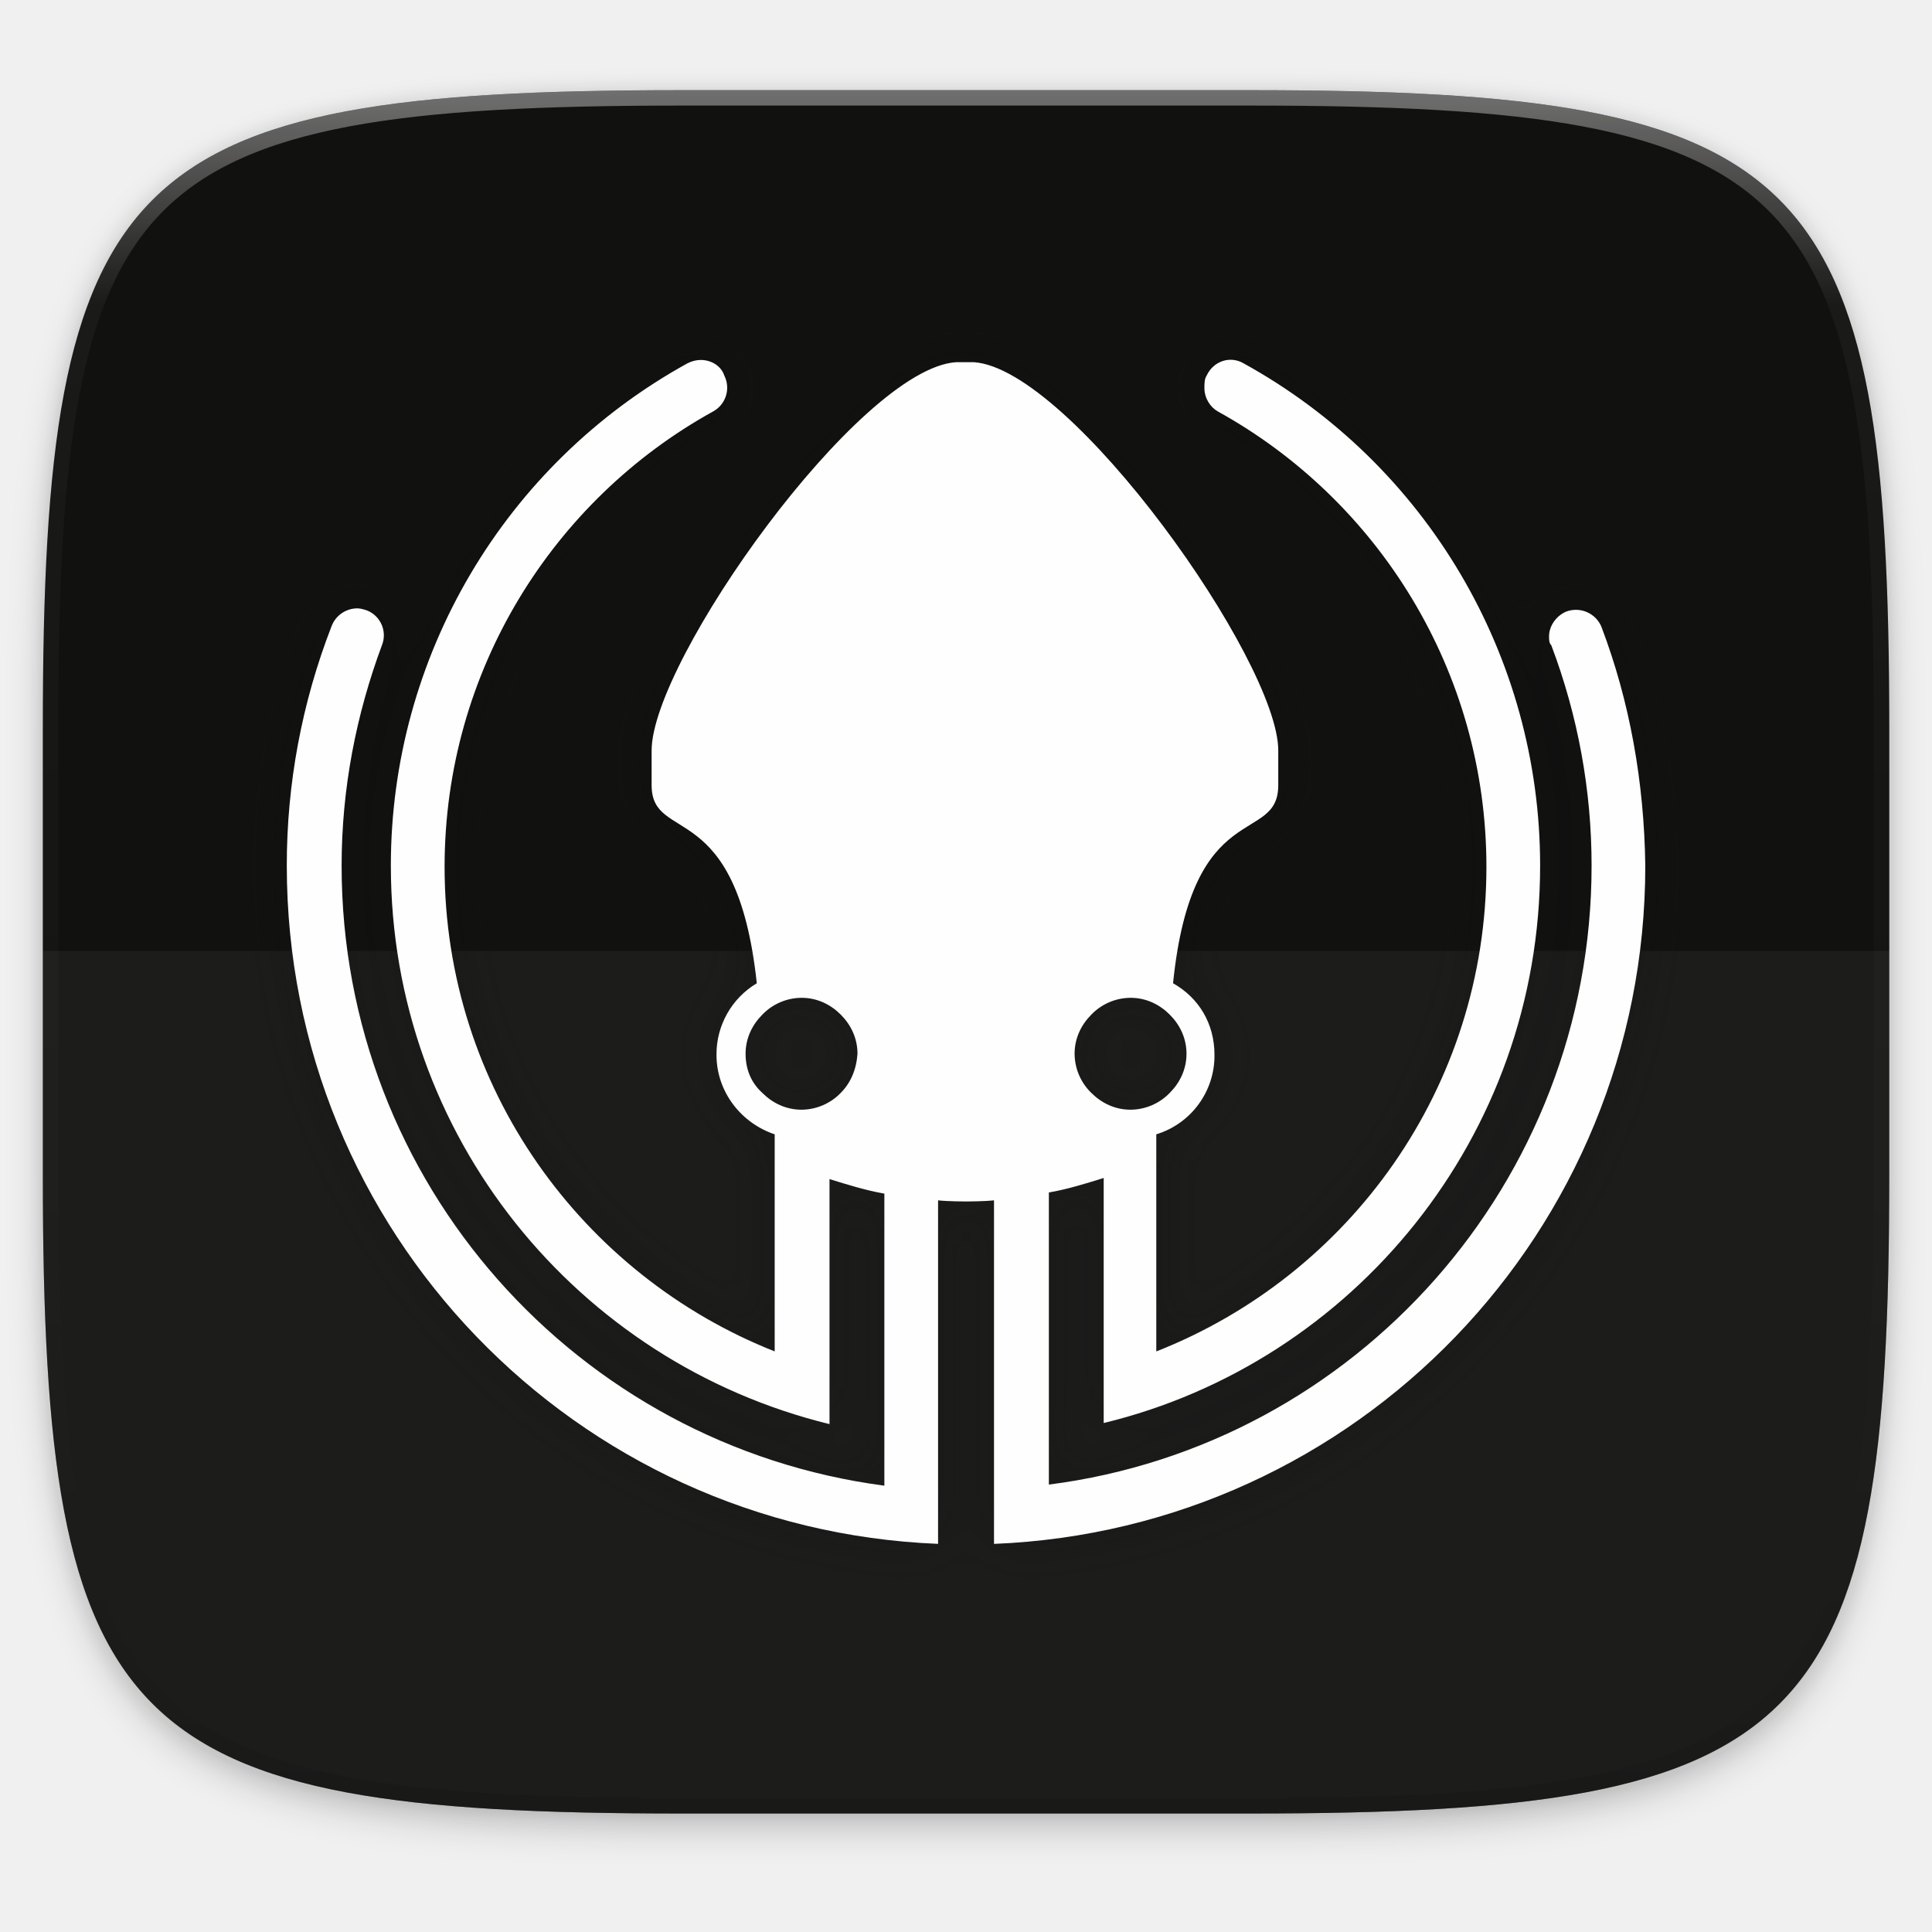
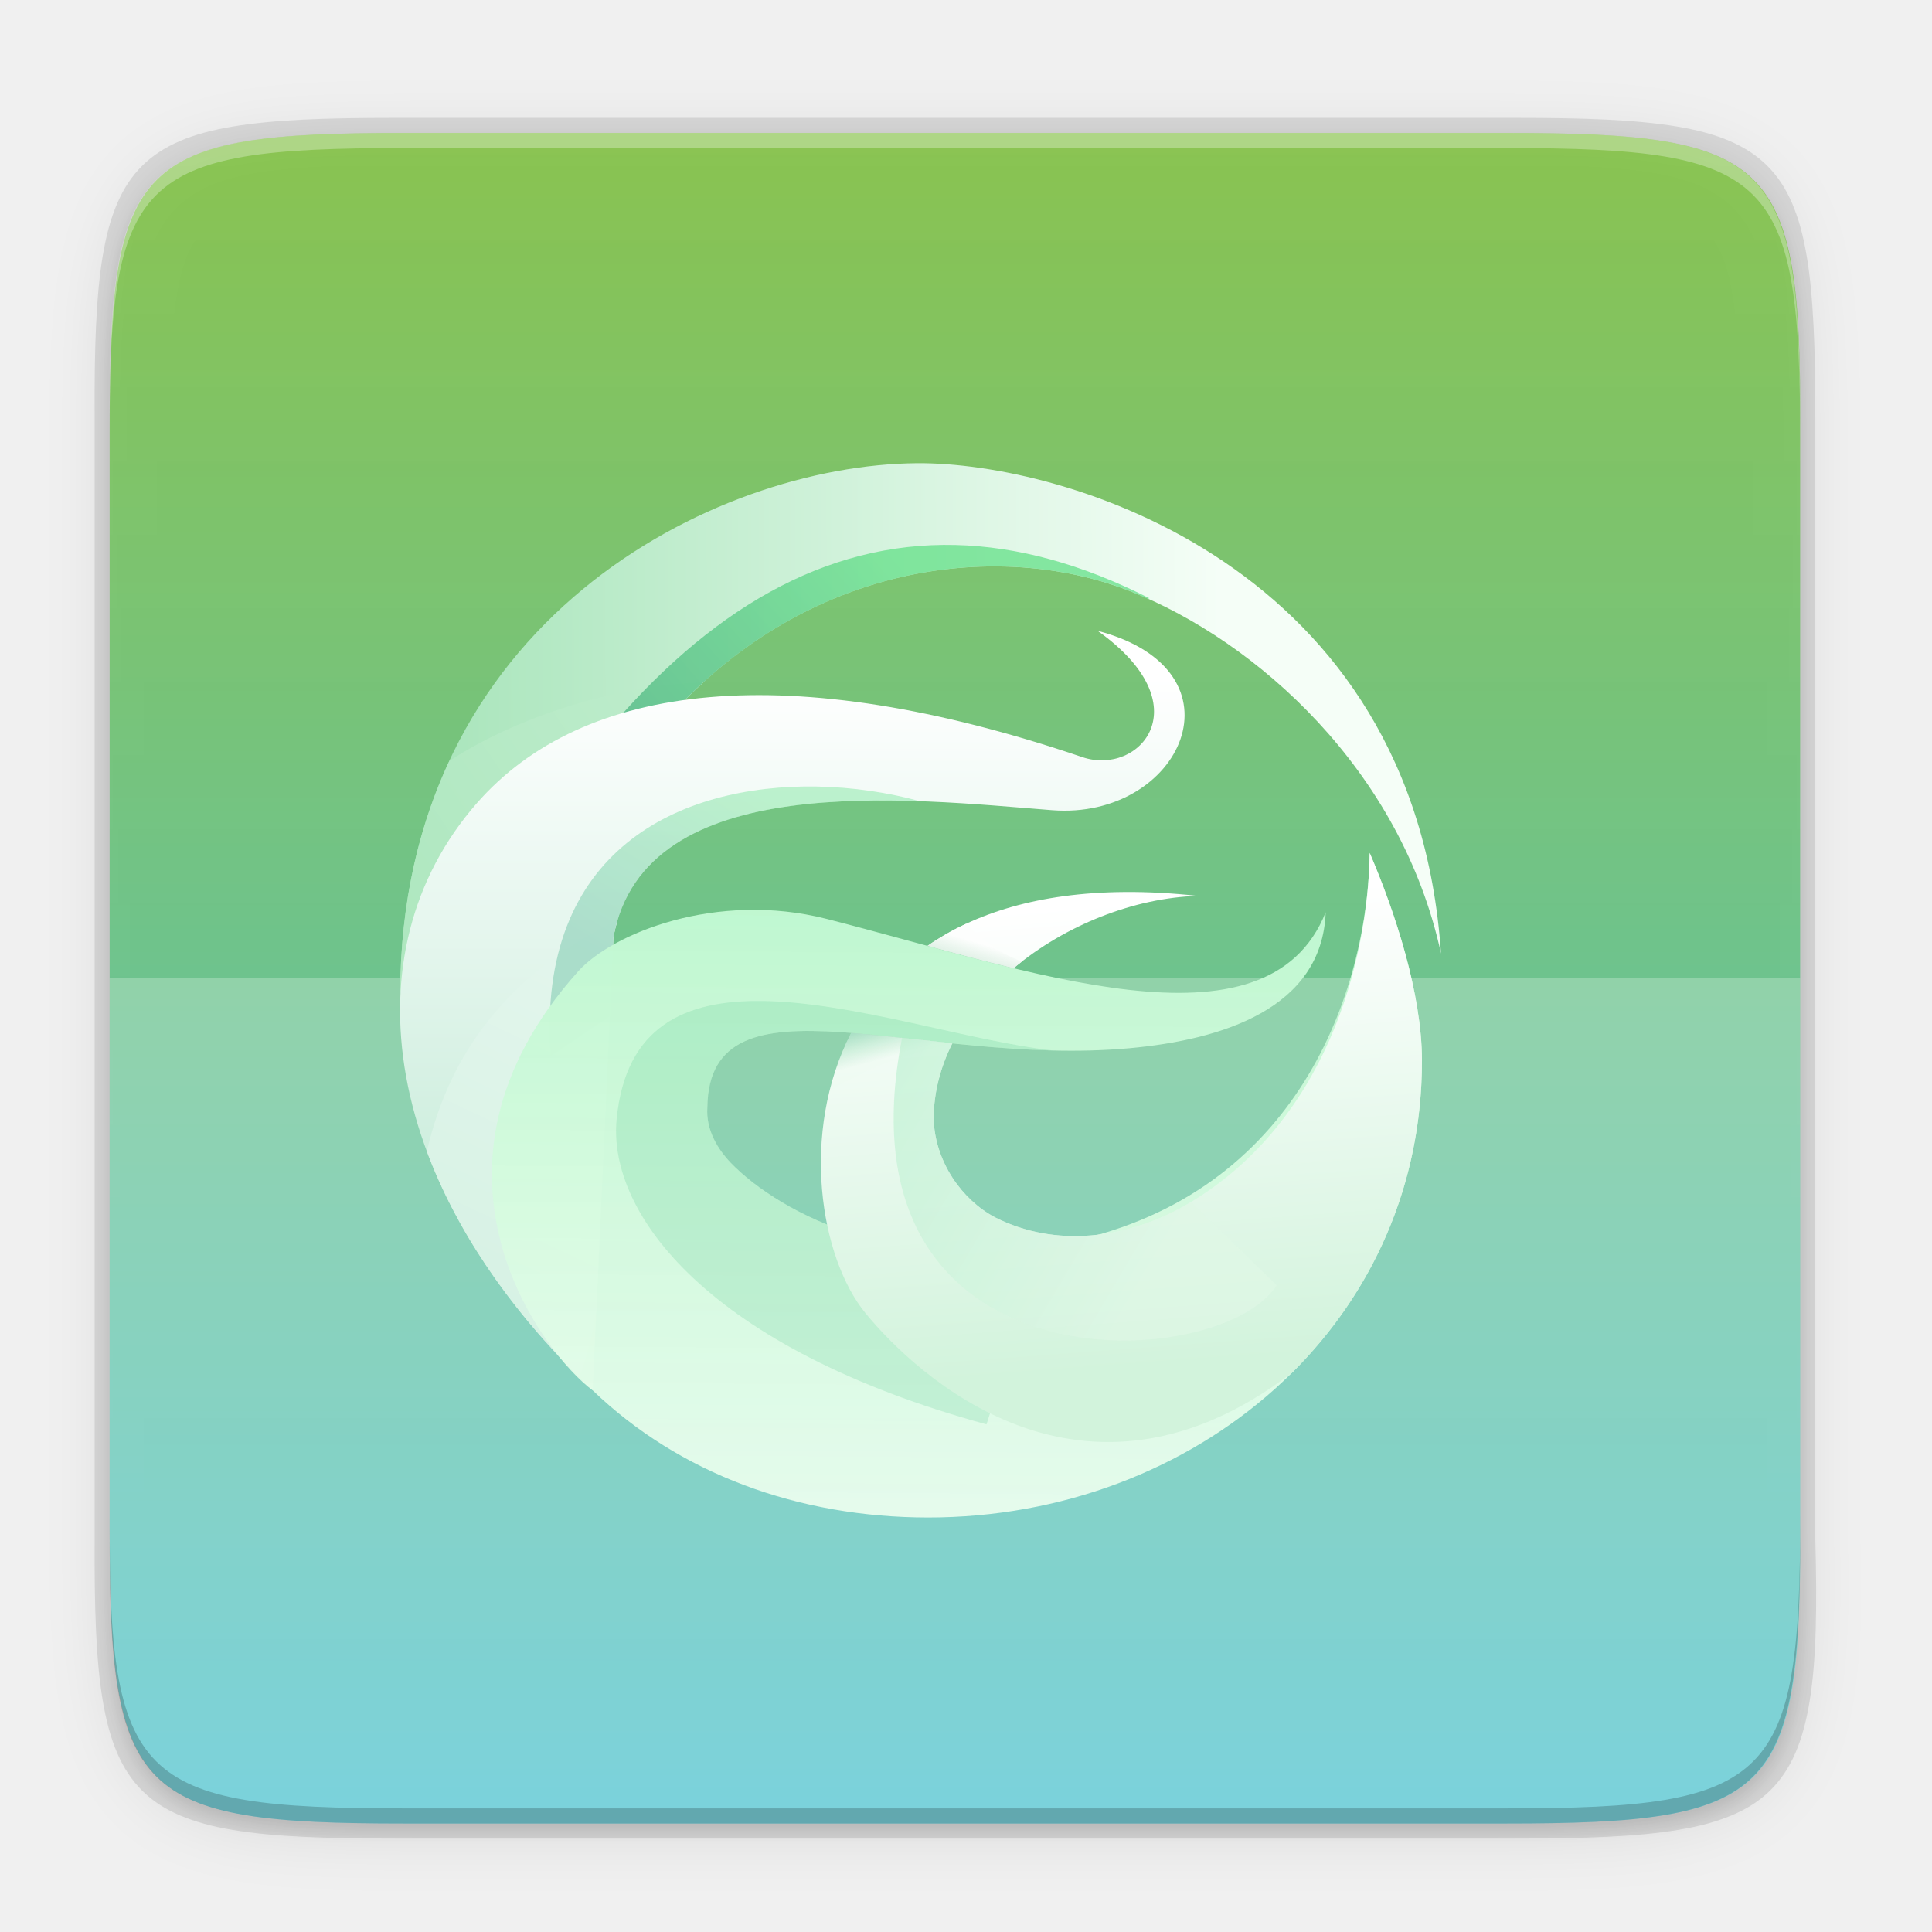
- <svg xmlns="http://www.w3.org/2000/svg" width="256" height="256" viewBox="0 0 67.73 67.73">
-   <defs>
+ <svg xmlns="http://www.w3.org/2000/svg" xmlns:xlink="http://www.w3.org/1999/xlink" width="256" height="256" version="1.1" id="svg32">
+   <defs id="defs22">
+     <linearGradient id="d" x1="296" x2="296" y1="-212" y2="236" gradientUnits="userSpaceOnUse">
+       <stop offset="0" stop-color="#FFFEFE" id="stop2" />
+       <stop offset=".125" stop-color="#FFFEFE" stop-opacity=".098" id="stop4" />
+       <stop offset=".925" stop-opacity=".098" id="stop6" />
+       <stop offset="1" stop-opacity=".498" id="stop8" />
+     </linearGradient>
    <clipPath id="c">
-       <path d="M361.938-212C507.235-212 528-191.287 528-46.125v116.25C528 215.286 507.235 236 361.937 236H214.063C68.766 236 48 215.286 48 70.125v-116.25C48-191.287 68.765-212 214.063-212z" fill="#9F4AC8" />
+       <path d="M361.938-212C507.235-212 528-191.287 528-46.125v116.25C528 215.286 507.235 236 361.937 236H214.063C68.766 236 48 215.286 48 70.125v-116.25C48-191.287 68.765-212 214.063-212z" fill="#9F4AC8" id="path11" />
    </clipPath>
-     <filter id="b" x="-.01" y="-.01" width="1.023" height="1.025" color-interpolation-filters="sRGB">
-       <feGaussianBlur stdDeviation="1.16" />
+     <linearGradient id="b" x1="32" x2="272" y1="156" y2="156" gradientTransform="rotate(60 162.659 119.325)" gradientUnits="userSpaceOnUse">
+       <stop offset="0" stop-color="#006FF4" id="stop14" />
+       <stop offset="1" stop-color="#0984FE" id="stop16" />
+     </linearGradient>
+     <filter id="a" x="-0.023" y="-0.025" width="1.046" height="1.05" color-interpolation-filters="sRGB">
+       <feGaussianBlur stdDeviation="2.32" id="feGaussianBlur19" />
    </filter>
-     <filter id="a" x="-.02" y="-.03" width="1.046" height="1.05" color-interpolation-filters="sRGB">
-       <feGaussianBlur stdDeviation="2.32" />
+     <filter style="color-interpolation-filters:sRGB" id="filter4346" x="-0.011" width="1.023" y="-0.011" height="1.023">
+       <feGaussianBlur stdDeviation="2.12" id="feGaussianBlur4348" />
    </filter>
-     <linearGradient id="d" x1="296" x2="296" y1="-212" y2="236" gradientUnits="userSpaceOnUse">
-       <stop offset="0" stop-color="#FFFEFE" />
-       <stop offset=".125" stop-color="#FFFEFE" stop-opacity=".098" />
-       <stop offset=".925" stop-opacity=".098" />
-       <stop offset="1" stop-opacity=".498" />
+     <filter style="color-interpolation-filters:sRGB" id="filter4380" x="-0.045" width="1.091" y="-0.045" height="1.091">
+       <feGaussianBlur stdDeviation="8.48" id="feGaussianBlur4382" />
+     </filter>
+     <linearGradient xlink:href="#linearGradient916" id="linearGradient1694" x1="39.997" y1="156" x2="263.997" y2="156" gradientUnits="userSpaceOnUse" gradientTransform="rotate(90,152.4545,130.0774)" />
+     <linearGradient id="linearGradient916">
+       <stop style="stop-color:#86c547;stop-opacity:0.91" offset="0" id="stop912" />
+       <stop style="stop-color:#50c3d1;stop-opacity:1" offset="1" id="stop914" />
    </linearGradient>
-     <filter id="e" x="-.04" y="-.05" width="1.09" height="1.103" color-interpolation-filters="sRGB">
-       <feGaussianBlur stdDeviation=".891" />
-     </filter>
+     <linearGradient xlink:href="#linearGradient4624" id="linearGradient4626" x1="-14.458" y1="291.798" x2="11.765" y2="291.75" gradientUnits="userSpaceOnUse" gradientTransform="translate(48.47545,-10.86682)" />
+     <linearGradient id="linearGradient4624">
+       <stop style="stop-color:#a6e4b9;stop-opacity:1" offset="0" id="stop4620" />
+       <stop style="stop-color:#f5fef7;stop-opacity:1" offset="1" id="stop4622" />
+     </linearGradient>
+     <linearGradient xlink:href="#linearGradient18057" id="linearGradient4672" x1="33.008" y1="286.925" x2="43.089" y2="280.038" gradientUnits="userSpaceOnUse" gradientTransform="matrix(3.779528,0,0,3.779528,0,-1058.52)" />
+     <linearGradient id="linearGradient18057">
+       <stop id="stop18053" offset="0" style="stop-color:#aee7bf;stop-opacity:1" />
+       <stop id="stop18055" offset="1" style="stop-color:#bdeccb;stop-opacity:1" />
+     </linearGradient>
+     <linearGradient xlink:href="#linearGradient18063" id="linearGradient4688" x1="153.787" y1="16.406" x2="190.178" y2="-15.202" gradientUnits="userSpaceOnUse" />
+     <linearGradient id="linearGradient18063">
+       <stop id="stop18059" offset="0" style="stop-color:#42a87d;stop-opacity:1" />
+       <stop id="stop18061" offset="1" style="stop-color:#5ddf83;stop-opacity:1" />
+     </linearGradient>
+     <linearGradient xlink:href="#linearGradient18099" id="linearGradient4636" x1="15.439" y1="298.252" x2="15.439" y2="281.857" gradientUnits="userSpaceOnUse" gradientTransform="translate(34.82106,-2.551339)" />
+     <linearGradient id="linearGradient18099">
+       <stop id="stop18095" offset="0" style="stop-color:#cbeddc;stop-opacity:1" />
+       <stop id="stop18097" offset="1" style="stop-color:#ffffff;stop-opacity:1" />
+     </linearGradient>
+     <linearGradient xlink:href="#linearGradient18111" id="linearGradient4698" x1="34.862" y1="300.195" x2="40.821" y2="287.598" gradientUnits="userSpaceOnUse" gradientTransform="matrix(3.779528,0,0,3.779528,0,-1058.52)" />
+     <linearGradient id="linearGradient18111">
+       <stop id="stop18107" offset="0" style="stop-color:#d5f1e3;stop-opacity:1" />
+       <stop id="stop18109" offset="1" style="stop-color:#e4f6ed;stop-opacity:1" />
+     </linearGradient>
+     <linearGradient xlink:href="#linearGradient18105" id="linearGradient4714" x1="159.752" y1="33.565" x2="172.617" y2="11.883" gradientUnits="userSpaceOnUse" />
+     <linearGradient id="linearGradient18105">
+       <stop id="stop18101" offset="0" style="stop-color:#4ab490;stop-opacity:1" />
+       <stop id="stop18103" offset="1" style="stop-color:#5de085;stop-opacity:1" />
+     </linearGradient>
+     <linearGradient xlink:href="#linearGradient18087" id="linearGradient4647" x1="58.057" y1="306.066" x2="58.205" y2="286.422" gradientUnits="userSpaceOnUse" />
+     <linearGradient id="linearGradient18087">
+       <stop id="stop18083" offset="0" style="stop-color:#ecfeef;stop-opacity:0.933" />
+       <stop id="stop18085" offset="1" style="stop-color:#bff7d0;stop-opacity:1" />
+     </linearGradient>
+     <linearGradient xlink:href="#linearGradient18069" id="linearGradient4659" x1="60.576" y1="301.109" x2="59.466" y2="286.277" gradientUnits="userSpaceOnUse" gradientTransform="matrix(3.779528,0,0,3.779528,0,-1058.52)" />
+     <linearGradient id="linearGradient18069">
+       <stop id="stop18065" offset="0" style="stop-color:#d2f3dc;stop-opacity:1" />
+       <stop id="stop18067" offset="1" style="stop-color:#ffffff;stop-opacity:1" />
+     </linearGradient>
+     <linearGradient xlink:href="#linearGradient18117" id="linearGradient4737" x1="49.318" y1="289.545" x2="49.809" y2="291.37" gradientUnits="userSpaceOnUse" gradientTransform="matrix(3.779528,0,0,3.779528,0,-1058.52)" />
+     <linearGradient id="linearGradient18117">
+       <stop id="stop18113" offset="0" style="stop-color:#1ea173;stop-opacity:0.702" />
+       <stop id="stop18115" offset="1" style="stop-color:#52ca7d;stop-opacity:0.009" />
+     </linearGradient>
+     <linearGradient xlink:href="#linearGradient18081" id="linearGradient4750" x1="51.638" y1="290.981" x2="52.576" y2="287.803" gradientUnits="userSpaceOnUse" gradientTransform="matrix(3.779528,0,0,3.779528,0,-1058.52)" />
+     <linearGradient id="linearGradient18081">
+       <stop id="stop18077" offset="0" style="stop-color:#44a768;stop-opacity:0.265" />
+       <stop id="stop18079" offset="1" style="stop-color:#fdfefd;stop-opacity:1" />
+     </linearGradient>
+     <linearGradient xlink:href="#linearGradient18075" id="linearGradient4766" x1="179.795" y1="34.315" x2="223.951" y2="60.381" gradientUnits="userSpaceOnUse" />
+     <linearGradient id="linearGradient18075">
+       <stop id="stop18071" offset="0" style="stop-color:#b3eecb;stop-opacity:1" />
+       <stop id="stop18073" offset="1" style="stop-color:#dff7e6;stop-opacity:1" />
+     </linearGradient>
  </defs>
-   <path transform="matrix(.2697 0 0 .2697 -7.129 -8.706)" d="M188.969 46C261.617 46 272 56.357 272 128.938v58.125c0 72.58-10.383 82.937-83.031 82.937H115.03C42.383 270 32 259.643 32 187.062v-58.125C32 56.358 42.383 46 115.031 46z" filter="url(#a)" opacity=".2" />
-   <path transform="matrix(.2697 0 0 .2697 -7.129 -8.706)" d="M188.969 44C261.617 44 272 54.357 272 126.938v58.124C272 257.644 261.617 268 188.969 268H115.03C42.383 268 32 257.643 32 185.062v-58.125C32 54.358 42.383 44 115.031 44z" filter="url(#b)" opacity=".1" />
-   <path d="M23.896 3.161c-9.797 0-15.394.697-18.545 3.843-3.15 3.147-3.85 8.738-3.85 18.526v15.677c0 9.788.7 15.379 3.85 18.525 3.15 3.147 8.748 3.844 18.545 3.844h19.941c9.798 0 15.395-.697 18.545-3.844 3.15-3.146 3.85-8.737 3.85-18.525V25.53c0-9.788-.7-15.38-3.85-18.526-3.15-3.146-8.747-3.843-18.545-3.843z" fill="#111110" />
-   <path d="M1.502 40.667v.54c0 9.788.699 15.379 3.85 18.525 3.15 3.147 8.747 3.844 18.544 3.844h19.941c9.798 0 15.395-.697 18.545-3.844 3.15-3.146 3.85-8.737 3.85-18.525v-.54c0 9.788-.7 15.38-3.85 18.526-3.15 3.146-8.747 3.843-18.545 3.843H23.896c-9.797 0-15.394-.697-18.545-3.843-3.15-3.147-3.85-8.738-3.85-18.526z" fill="#111110" opacity=".2" />
-   <path transform="matrix(.13485 0 0 .13485 -4.971 31.75)" d="M361.938-212C507.235-212 528-191.287 528-46.125v116.25C528 215.286 507.235 236 361.937 236H214.063C68.766 236 48 215.286 48 70.125v-116.25C48-191.287 68.765-212 214.063-212z" clip-path="url(#c)" fill="none" opacity=".4" stroke-linecap="round" stroke-linejoin="round" stroke-width="8" stroke="url(#d)" />
-   <path d="M1.502 33.337v9.34c0 9.145.699 14.368 3.85 17.308 3.15 2.94 8.747 3.59 18.544 3.59h19.941c9.798 0 15.395-.65 18.545-3.59 3.15-2.94 3.85-8.163 3.85-17.308v-9.34z" fill="#FFFEFE" opacity=".05" />
-   <path d="M56.15 251.261a.969.969 0 0 0-1.256-.549c-.353.157-.589.51-.589.863 0 .118 0 .236.079.314a21.805 21.805 0 0 1 1.412 7.728c0 11.103-8.277 20.322-19.026 21.695v-10.24c.666-.117 1.294-.313 1.922-.51v8.592c8.748-2.118 15.3-10.043 15.3-19.537a20.107 20.107 0 0 0-10.396-17.614c-.47-.274-1.06-.078-1.295.432-.078.118-.078.274-.078.431 0 .353.196.667.47.824 5.61 3.1 9.416 9.102 9.416 15.967 0 7.728-4.787 14.319-11.573 16.986v-7.61a2.884 2.884 0 0 0 2.04-2.786c0-1.098-.55-2-1.452-2.51.667-6.591 3.688-4.826 3.688-6.944v-1.216c0-3.139-7.258-13.378-10.67-13.613h-.628c-3.413.236-10.67 10.474-10.67 13.613v1.216c0 2.079 2.98.353 3.687 6.943a2.899 2.899 0 0 0-1.413 2.511c0 1.295.864 2.393 2.04 2.785v7.611c-6.747-2.668-11.572-9.258-11.572-16.987 0-6.865 3.805-12.867 9.415-15.966a.948.948 0 0 0 .392-1.255c-.117-.353-.47-.55-.824-.55-.157 0-.314.04-.47.118a20.107 20.107 0 0 0-10.397 17.614c0 9.494 6.552 17.419 15.378 19.576v-8.591c.628.196 1.256.392 1.923.51v10.239c-10.75-1.412-19.027-10.592-19.027-21.734 0-2.706.51-5.295 1.413-7.728a.939.939 0 0 0-.51-1.216c-.118-.04-.236-.078-.353-.078a.967.967 0 0 0-.903.627 23.126 23.126 0 0 0-1.569 8.395c0 12.829 10.121 23.264 22.832 23.774v-12.044c.353.04.98.04.98.04s.628 0 .981-.04v12.044c12.71-.51 22.832-10.945 22.832-23.774-.039-2.942-.549-5.766-1.53-8.356zm-17.89 13.574a1.926 1.926 0 0 1 1.373-.588c.55 0 1.02.235 1.373.588.354.353.589.824.589 1.373s-.235 1.02-.588 1.373a1.925 1.925 0 0 1-1.373.589c-.55 0-1.02-.236-1.374-.589a1.926 1.926 0 0 1-.588-1.373c0-.55.235-1.02.588-1.373zm-8.787 2.746a1.925 1.925 0 0 1-1.373.589c-.55 0-1.02-.236-1.373-.589-.393-.353-.589-.824-.589-1.373 0-.55.236-1.02.589-1.373a1.926 1.926 0 0 1 1.373-.588c.55 0 1.02.235 1.373.588s.588.824.588 1.373c-.039.55-.235 1.02-.588 1.373z" fill="#111110" filter="url(#e)" opacity=".3" transform="translate(0 -229.267)" />
-   <path d="M56.15 21.995a.969.969 0 0 0-1.256-.55c-.353.158-.589.51-.589.864 0 .117 0 .235.079.313a21.805 21.805 0 0 1 1.412 7.729c0 11.102-8.277 20.32-19.026 21.694v-10.24c.666-.117 1.294-.313 1.922-.509v8.591c8.748-2.118 15.3-10.042 15.3-19.536a20.107 20.107 0 0 0-10.396-17.614c-.47-.275-1.06-.079-1.295.431-.078.118-.078.275-.078.432 0 .353.196.667.47.824 5.61 3.099 9.416 9.1 9.416 15.966 0 7.728-4.787 14.319-11.573 16.987v-7.611a2.884 2.884 0 0 0 2.04-2.785c0-1.099-.55-2.001-1.452-2.511.667-6.59 3.688-4.825 3.688-6.944V26.31c0-3.138-7.258-13.377-10.67-13.613h-.628c-3.413.236-10.67 10.475-10.67 13.613v1.216c0 2.08 2.98.353 3.687 6.944a2.899 2.899 0 0 0-1.413 2.51c0 1.295.864 2.393 2.04 2.786v7.61c-6.747-2.667-11.572-9.258-11.572-16.986 0-6.865 3.805-12.867 9.415-15.967a.948.948 0 0 0 .392-1.255c-.117-.353-.47-.549-.824-.549-.157 0-.314.04-.47.118A20.107 20.107 0 0 0 13.702 30.35c0 9.493 6.552 17.418 15.378 19.575v-8.59c.628.195 1.256.392 1.923.51v10.238c-10.75-1.412-19.027-10.592-19.027-21.733 0-2.707.51-5.296 1.413-7.729a.939.939 0 0 0-.51-1.216c-.118-.039-.236-.078-.353-.078a.967.967 0 0 0-.903.628 23.126 23.126 0 0 0-1.569 8.395c0 12.828 10.121 23.263 22.832 23.773V42.081c.353.039.98.039.98.039s.628 0 .981-.04v12.044c12.71-.51 22.832-10.945 22.832-23.773-.039-2.942-.549-5.767-1.53-8.356zM38.26 35.568a1.926 1.926 0 0 1 1.373-.588c.55 0 1.02.235 1.373.588.354.353.589.824.589 1.373s-.235 1.02-.588 1.373a1.925 1.925 0 0 1-1.373.589c-.55 0-1.02-.235-1.374-.588a1.926 1.926 0 0 1-.588-1.373c0-.55.235-1.02.588-1.374zm-8.787 2.746a1.925 1.925 0 0 1-1.373.589c-.55 0-1.02-.235-1.373-.588-.393-.354-.589-.824-.589-1.373 0-.55.236-1.02.589-1.374a1.926 1.926 0 0 1 1.373-.588c.55 0 1.02.235 1.373.588s.588.824.588 1.373c-.039.55-.235 1.02-.588 1.373z" fill="#FFFEFE" />
+   <path style="color:#000000;display:inline;overflow:visible;visibility:visible;opacity:0.1;fill:#000000;fill-opacity:1;fill-rule:nonzero;stroke:none;stroke-width:2;marker:none;filter:url(#filter4346);enable-background:accumulate" d="M 141.843,74 C 71.25,74 63.654,81.251 64,151.987 V 298 444.013 C 63.654,514.749 71.25,522 141.843,522 H 434.157 C 504.75,522 513.937,514.723 512,444.013 V 298 151.987 C 512,81.25 504.75,74 434.157,74 Z" id="rect4158-9" transform="matrix(0.5,0,0,0.5,-17.46505,-18.37983)" />
+   <path id="path4350" d="M 141.843,74 C 71.25,74 63.654,81.251 64,151.987 V 298 444.013 C 63.654,514.749 71.25,522 141.843,522 H 434.157 C 504.75,522 513.937,514.723 512,444.013 V 298 151.987 C 512,81.25 504.75,74 434.157,74 Z" style="color:#000000;display:inline;overflow:visible;visibility:visible;opacity:0.1;fill:#000000;fill-opacity:1;fill-rule:nonzero;stroke:none;stroke-width:2;marker:none;filter:url(#filter4380);enable-background:accumulate" transform="matrix(0.5,0,0,0.5,-17.46505,-18.37953)" />
+   <path style="color:#000000;display:inline;overflow:visible;visibility:visible;opacity:0.1;fill:#000000;fill-opacity:1;fill-rule:nonzero;stroke:none;stroke-width:1.02;marker:none;enable-background:accumulate" d="m 52.347,15.62 c -36.099,0 -39.983,3.69 -39.806,39.69 v 74.31 74.31 c -0.177,36 3.707,39.69 39.806,39.69 H 200.734 c 36.099,0 40.775,-3.703 39.806,-39.69 V 129.62 55.31 c 0,-36 -3.707,-39.69 -39.806,-39.69 z" id="rect4158-7" />
+   <path style="color:#000000;display:inline;overflow:visible;visibility:visible;fill:url(#linearGradient1694);fill-opacity:1;fill-rule:nonzero;stroke:none;stroke-width:1;marker:none;enable-background:accumulate" d="m 199.608,17.62 c 35.297,0 39.095,3.625 38.922,38.994 v 73.006 73.006 c 0.173,35.368 -3.625,38.994 -38.922,38.994 H 53.451 c -35.297,0 -38.922,-3.625 -38.922,-38.994 V 129.62 56.614 c 0,-35.369 3.625,-38.994 38.922,-38.994 z" id="rect4158" />
+   <path style="color:#000000;display:inline;overflow:visible;visibility:visible;opacity:0.245;fill:#ffffff;fill-opacity:1;fill-rule:nonzero;stroke:none;stroke-width:1;marker:none;enable-background:accumulate" d="m 14.529,129.62 v 8 65.006 c 0,35.369 3.625,38.994 38.922,38.994 H 199.607 c 35.297,0 39.095,-3.626 38.922,-38.994 v -65.006 -8 z" id="rect4158-5" />
+   <path style="color:#000000;display:inline;overflow:visible;visibility:visible;opacity:0.3;fill:#ffffff;fill-opacity:1;fill-rule:nonzero;stroke:none;stroke-width:1;marker:none;enable-background:accumulate" d="m 53.457,17.62 c -35.297,0 -39.095,3.626 -38.922,38.994 v 2 c -0.173,-35.368 3.625,-38.994 38.922,-38.994 H 199.613 c 35.297,0 38.922,3.626 38.922,38.994 v -2 c 0,-35.369 -3.625,-38.994 -38.922,-38.994 z" id="path931" />
+   <path style="color:#000000;display:inline;overflow:visible;visibility:visible;opacity:0.2;fill:#000000;fill-opacity:1;fill-rule:nonzero;stroke:none;stroke-width:1;marker:none;enable-background:accumulate" d="m 53.462,241.62 c -35.297,0 -39.095,-3.626 -38.922,-38.994 v -2 c -0.173,35.368 3.625,38.994 38.922,38.994 H 199.618 c 35.297,0 38.922,-3.626 38.922,-38.994 v 2 c 0,35.369 -3.625,38.994 -38.922,38.994 z" id="path931-8" />
+   <g id="layer1-6" transform="matrix(9.447558,0,0,9.447558,41.28468,-2595.429)">
+     <g id="g4780" transform="matrix(0.4395044,0,0,0.4395044,-13.70795,161.4648)">
+       <path id="path4618" d="m 43.089,280.038 c 4.506,-4.564 10.343,-5.017 14.234,-3.481 4.02,1.587 8.643,5.703 9.909,11.561 -0.839,-12.441 -12.056,-15.686 -16.725,-15.649 -6.461,0.051 -16.471,5.028 -16.49,16.924 1.409,-5.154 4.773,-7.844 9.071,-9.355 z" style="fill:url(#linearGradient4626);fill-opacity:1;stroke:none;stroke-width:0.265px;stroke-linecap:butt;stroke-linejoin:miter;stroke-opacity:1" />
+       <path id="path4664" transform="matrix(0.2645833,0,0,0.2645833,0,280.0667)" d="m 165.137,-2.285 c -8.785,0.262 -21.196,3.342 -30.623,9.471 -3.694,7.908 -5.924,17.218 -5.941,28.064 5.327,-19.479 18.038,-29.648 34.285,-35.357 0.75,-0.759 1.511,-1.478 2.279,-2.178 z" style="fill:url(#linearGradient4672);fill-opacity:1;stroke:none;stroke-width:1px;stroke-linecap:butt;stroke-linejoin:miter;stroke-opacity:1" />
+       <path id="path4677" transform="matrix(0.2645833,0,0,0.2645833,0,280.0667)" d="m 195.551,-18.852 c -15.71,-0.386 -29.774,7.789 -42.479,23.027 3.083,-1.652 6.349,-3.076 9.785,-4.283 17.03,-17.248 39.091,-18.963 53.799,-13.158 0.685,0.271 1.379,0.583 2.072,0.893 l 0.199,-0.055 c -8.18,-4.152 -15.961,-6.241 -23.377,-6.424 z" style="opacity:0.714;fill:url(#linearGradient4688);fill-opacity:1;stroke:none;stroke-width:1px;stroke-linecap:butt;stroke-linejoin:miter;stroke-opacity:1" />
+       <path id="path4628" d="m 40.16,302.055 c -6.791,-6.446 -7.847,-13.989 -3.701,-18.731 3.406,-3.895 9.969,-4.65 19.327,-1.475 1.822,0.618 3.837,-1.656 0.486,-4.032 4.862,1.279 2.671,6.048 -1.452,5.725 -4.541,-0.356 -13.009,-1.358 -13.998,4.055 z" style="fill:url(#linearGradient4636);fill-opacity:1;stroke:none;stroke-width:0.265px;stroke-linecap:butt;stroke-linejoin:miter;stroke-opacity:1" />
+       <path id="path4690" transform="matrix(0.2645833,0,0,0.2645833,0,280.0667)" d="m 154.812,26.34 c -13.173,6.561 -20.231,15.882 -23.025,27.932 3.393,9.12 9.488,18.426 18.371,27.24 0.862,-2.139 1.527,-4.919 2.07,-8.098 l 2.057,-44.949 c 0.136,-0.743 0.319,-1.445 0.527,-2.125 z" style="fill:url(#linearGradient4698);fill-opacity:1;stroke:none;stroke-width:1px;stroke-linecap:butt;stroke-linejoin:miter;stroke-opacity:1" />
+       <path id="path4703" transform="matrix(0.2645833,0,0,0.2645833,0,280.0667)" d="m 178.795,10.281 c -16.441,-0.277 -33.874,7.579 -32.07,32.506 l 7.125,-4.816 0.436,-9.506 C 157.038,13.4 175.111,11.49 191.305,12.062 187.456,11.008 183.163,10.355 178.795,10.281 Z" style="opacity:0.371;fill:url(#linearGradient4714);fill-opacity:1;stroke:none;stroke-width:1px;stroke-linecap:butt;stroke-linejoin:miter;stroke-opacity:1" />
+       <path id="path4638" d="m 64.956,284.905 c 0.8,1.861 1.668,4.478 1.668,6.632 2e-6,8.494 -7.263,14.576 -15.757,14.576 -4.139,0 -7.943,-1.399 -10.707,-4.057 -1.562,-1.145 -6.117,-7.057 -0.467,-13.367 1.088,-1.215 4.418,-2.572 7.932,-1.678 6.385,1.624 14.053,4.486 15.927,-0.213 -0.111,3.082 -3.322,4.071 -6.256,4.339 -6.692,0.61 -13.428,-2.609 -13.476,1.889 -0.051,0.721 0.337,1.338 0.74,1.761 1.568,1.625 5.626,3.789 11.197,2.445 7.123,-1.718 9.145,-8.19 9.199,-12.326 z" style="opacity:1;fill:url(#linearGradient4647);fill-opacity:1;stroke:none;stroke-width:3.282;stroke-linecap:round;stroke-linejoin:round;stroke-miterlimit:4;stroke-dasharray:none;stroke-opacity:0.011" />
+       <path id="path4716" transform="matrix(0.2645833,0,0,0.2645833,0,280.0667)" d="m 172.266,36.146 c -9.29,-0.122 -16.51,3.004 -17.592,14.275 -1.095,11.405 11.14,27.64 44.611,36.793 l 6.803,-21.424 c -18.657,2.933 -32.192,-4.482 -37.672,-10.162 -1.523,-1.599 -2.992,-3.929 -2.797,-6.654 0.159,-14.91 19.759,-7.387 41.639,-6.865 -10.059,-1.117 -23.975,-5.819 -34.992,-5.963 z" style="opacity:0.592;fill:#58c790;fill-opacity:0.366;stroke:none;stroke-width:1px;stroke-linecap:butt;stroke-linejoin:miter;stroke-opacity:1" />
+       <path id="path4649" transform="matrix(0.2645833,0,0,0.2645833,0,280.0667)" d="m 245.504,18.287 c -0.171,13.021 -5.25,32.924 -22.586,42.709 -6.782,3.718 -15.168,5.008 -22.615,1.242 -3.968,-2.11 -7.214,-6.662 -7.393,-11.834 0.007,-3.228 0.827,-6.307 2.256,-9.154 -4.387,-0.456 -8.506,-0.955 -12.209,-1.248 -6.195,12.015 -3.737,27.123 1.744,33.812 6.011,7.336 26.207,26.465 51.461,7.145 9.655,-9.604 15.645,-22.611 15.645,-37.605 0,-8.141 -3.281,-18.033 -6.303,-25.066 z m -29.555,4.717 c -10.385,0.077 -18.137,2.588 -23.771,6.486 3.477,0.943 6.96,1.875 10.383,2.697 6.211,-5.189 14.525,-8.481 22.195,-8.715 -3.126,-0.339 -6.059,-0.489 -8.807,-0.469 z" style="opacity:1;fill:url(#linearGradient4659);fill-opacity:1;stroke:none;stroke-width:12.406;stroke-linecap:round;stroke-linejoin:round;stroke-miterlimit:4;stroke-dasharray:none;stroke-opacity:0.011" />
+       <path id="path4729" transform="matrix(0.2645833,0,0,0.2645833,0,280.0667)" d="m 182.957,40.002 c -1.167,2.263 -2.027,4.635 -2.617,7.041 3.626,-2.336 8.434,-4.308 14.826,-5.793 -4.387,-0.456 -8.506,-0.955 -12.209,-1.248 z" style="fill:url(#linearGradient4737);fill-opacity:1;stroke:none;stroke-width:1px;stroke-linecap:butt;stroke-linejoin:miter;stroke-opacity:1" />
+       <path id="path4742" transform="matrix(0.2645833,0,0,0.2645833,0,280.0667)" d="m 196.83,26.834 c -1.69,0.787 -3.238,1.678 -4.652,2.656 3.477,0.943 6.96,1.875 10.383,2.697 0.324,-0.271 0.659,-0.534 0.994,-0.795 -3.134,-1.2 -5.065,-2.832 -6.725,-4.559 z" style="fill:url(#linearGradient4750);fill-opacity:1;stroke:none;stroke-width:1px;stroke-linecap:butt;stroke-linejoin:miter;stroke-opacity:1" />
+       <path id="path4755" transform="matrix(0.2645833,0,0,0.2645833,0,280.0667)" d="m 189.102,40.596 c -8.46,43.239 38.584,40.518 45.184,29.832 L 223.951,60.381 c -0.342,0.207 -0.681,0.417 -1.033,0.615 -6.782,3.718 -15.168,5.008 -22.615,1.242 -3.968,-2.11 -7.214,-6.662 -7.393,-11.834 0.007,-3.228 0.827,-6.307 2.256,-9.154 -2.091,-0.217 -4.111,-0.444 -6.064,-0.654 z" style="opacity:0.67;fill:url(#linearGradient4766);fill-opacity:1;stroke:none;stroke-width:1px;stroke-linecap:butt;stroke-linejoin:miter;stroke-opacity:1" />
+     </g>
+   </g>
</svg>
